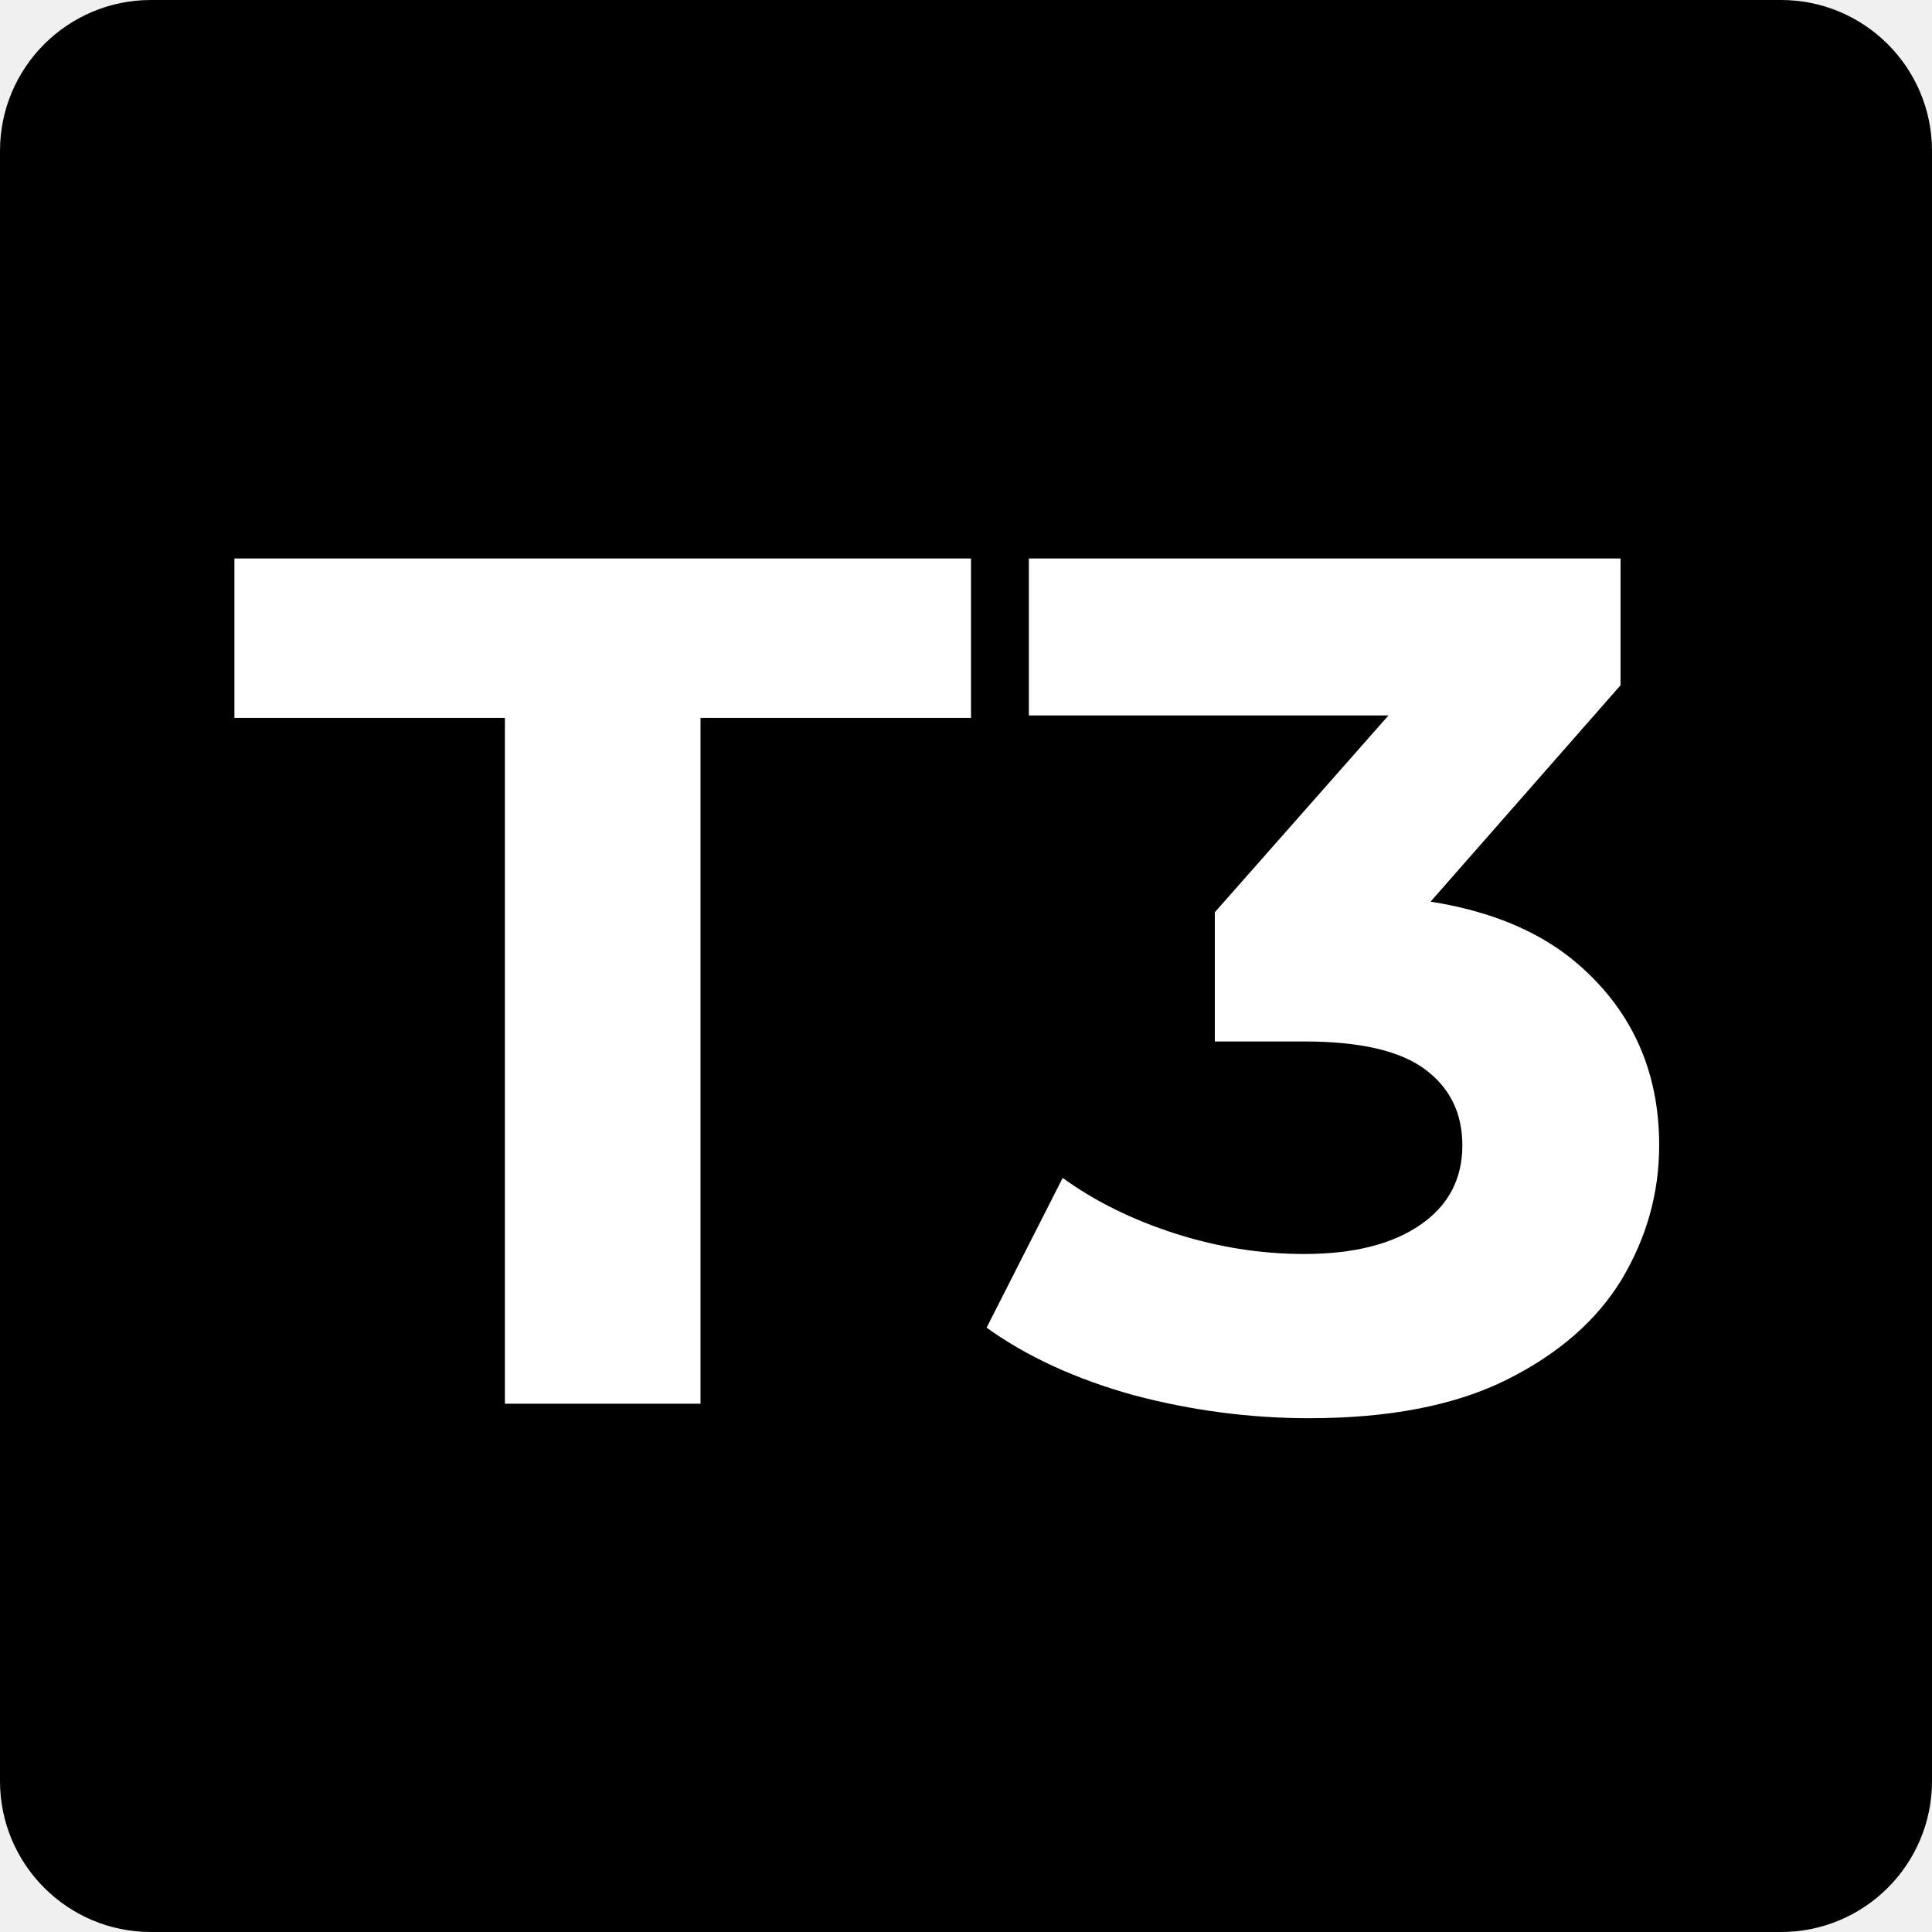
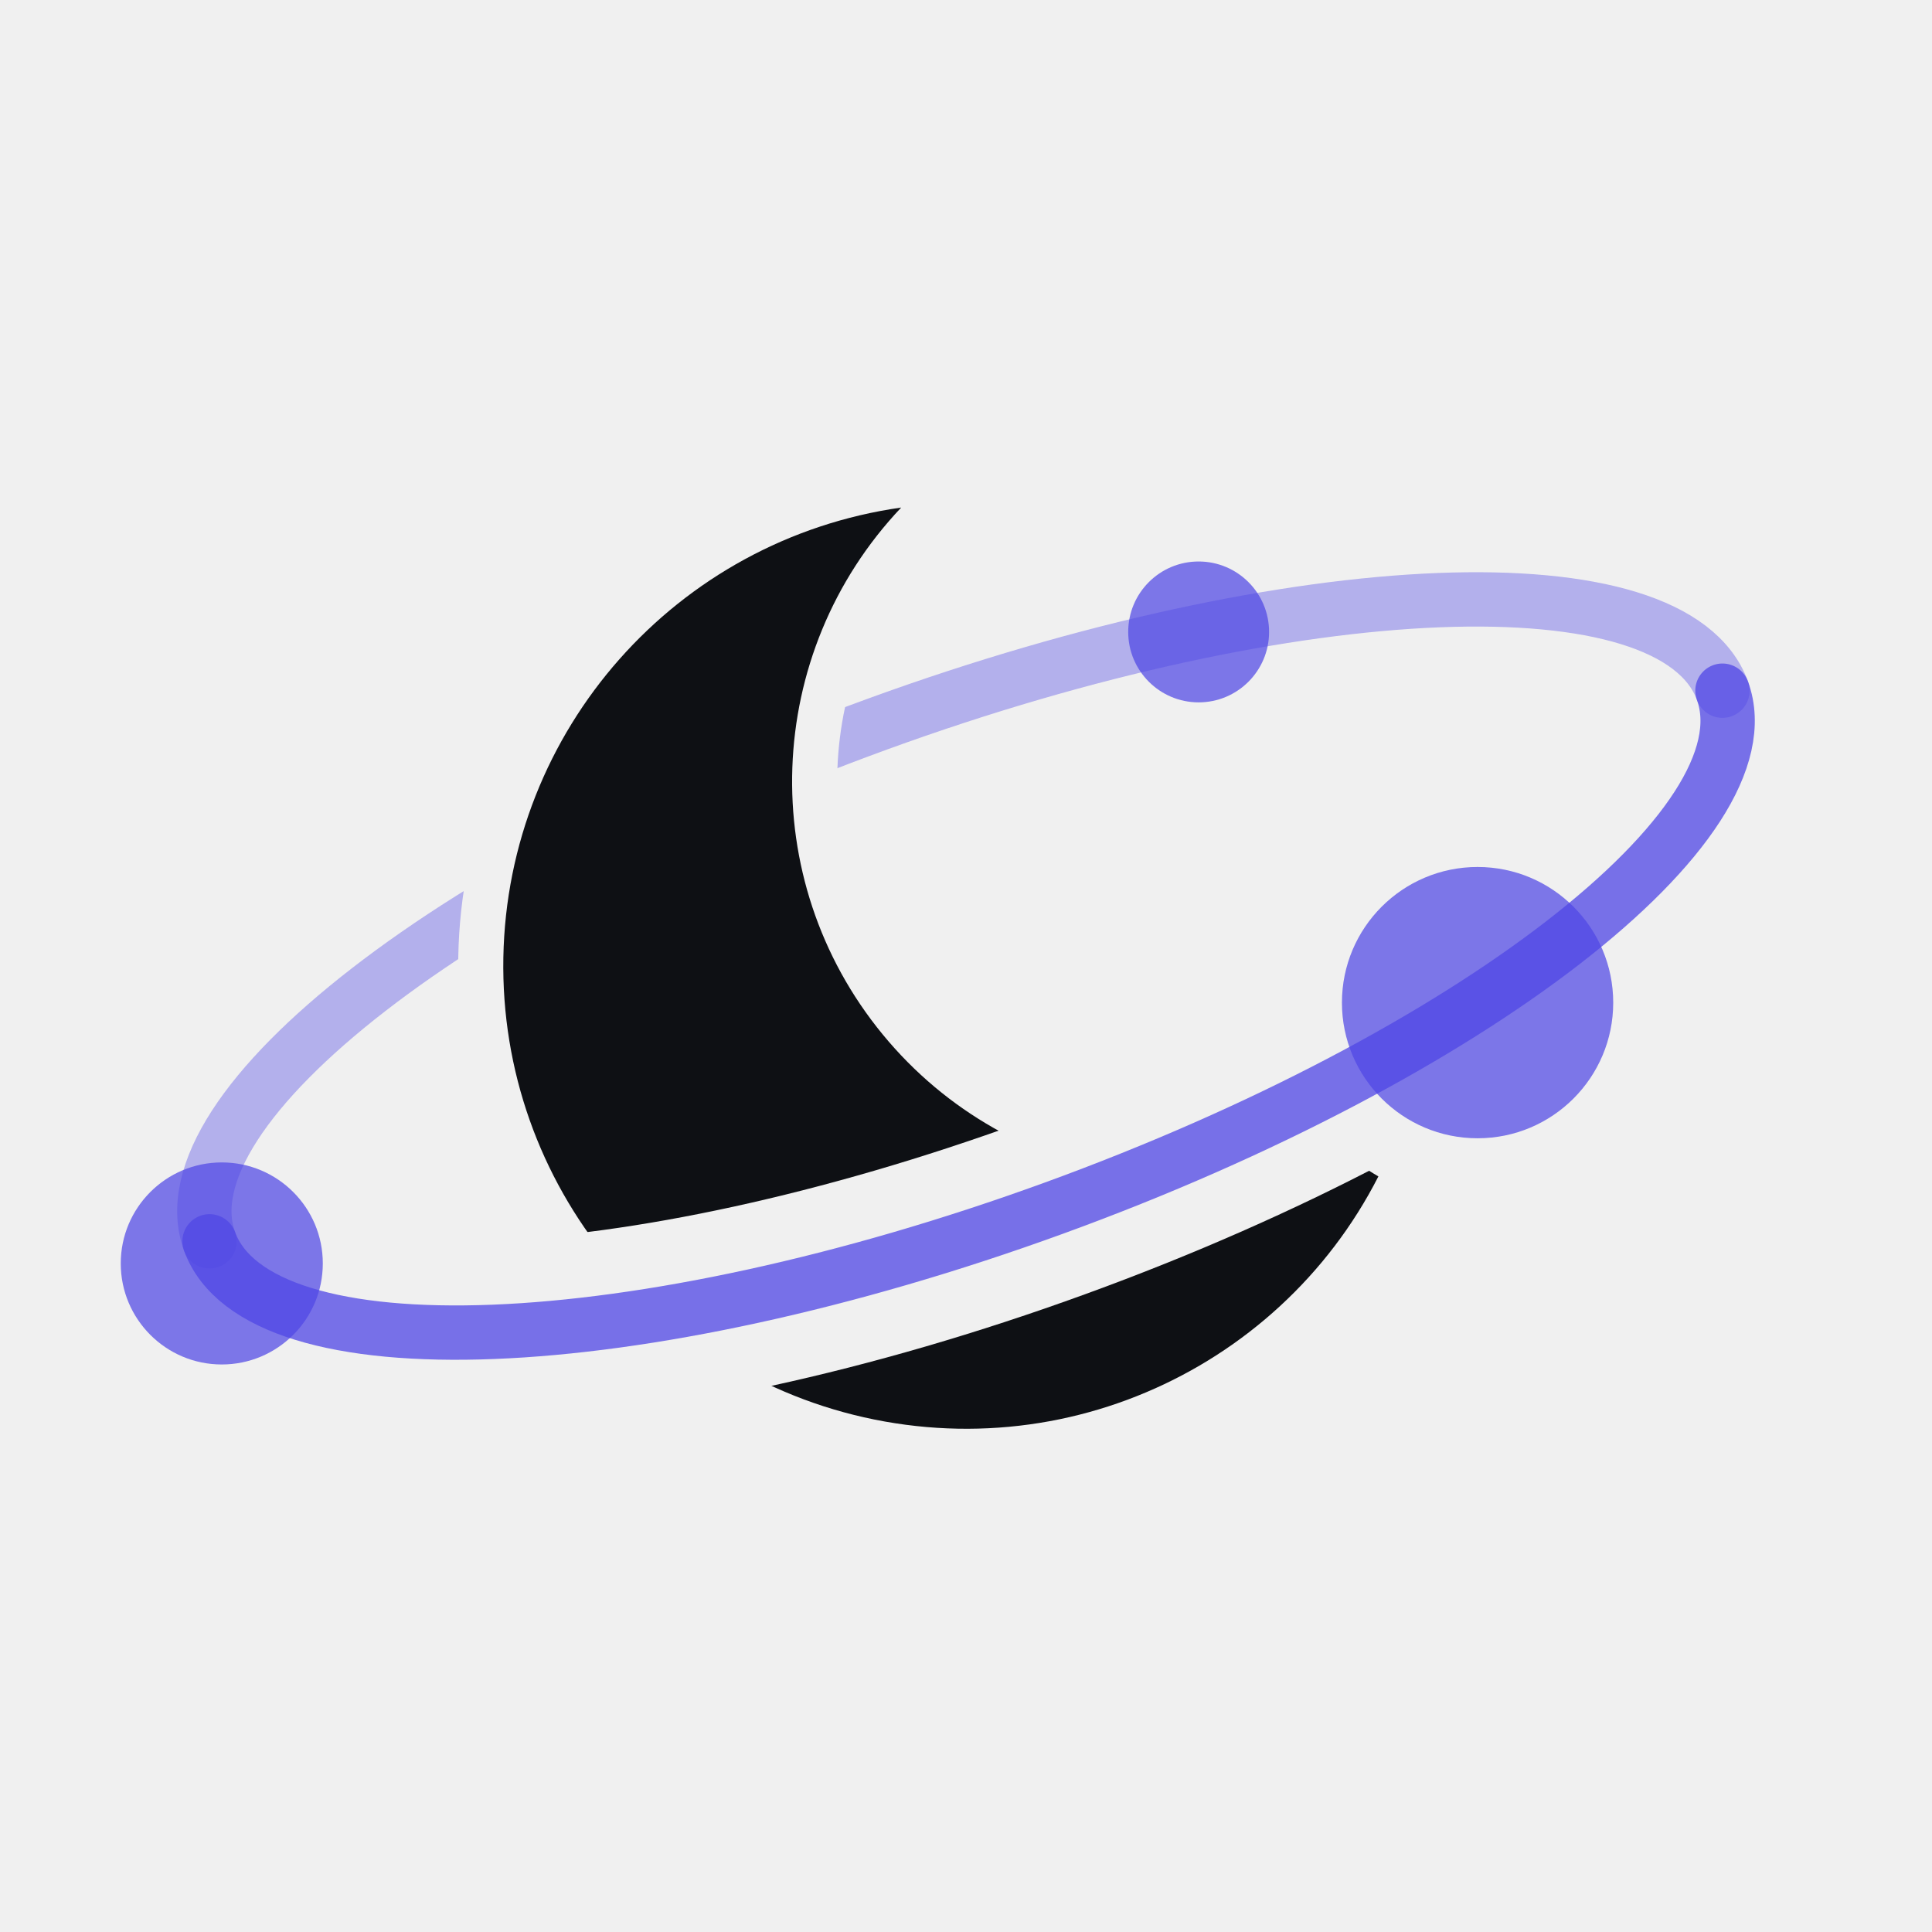
- <svg xmlns="http://www.w3.org/2000/svg" width="128" height="128" viewBox="0 0 128 128" fill="none">
-   <path d="M0 10C0 4.477 4.477 0 10 0H118C123.523 0 128 4.477 128 10V118C128 123.523 123.523 128 118 128H10C4.477 128 0 123.523 0 118V10Z" fill="black" />
-   <path d="M33.451 93V47.56H15.531V37H64.331V47.56H46.411V93H33.451ZM86.725 93.96C82.832 93.96 78.965 93.453 75.125 92.44C71.285 91.373 68.032 89.88 65.365 87.96L70.405 78.04C72.539 79.587 75.019 80.813 77.845 81.72C80.672 82.627 83.525 83.08 86.405 83.08C89.659 83.08 92.219 82.44 94.085 81.16C95.952 79.88 96.885 78.12 96.885 75.88C96.885 73.747 96.059 72.067 94.405 70.84C92.752 69.613 90.085 69 86.405 69H80.485V60.44L96.085 42.76L97.525 47.4H68.165V37H107.365V45.4L91.845 63.08L85.285 59.32H89.045C95.925 59.32 101.125 60.867 104.645 63.96C108.165 67.053 109.925 71.027 109.925 75.88C109.925 79.027 109.099 81.987 107.445 84.76C105.792 87.48 103.259 89.693 99.845 91.4C96.432 93.107 92.059 93.96 86.725 93.96Z" fill="white" />
+ <svg xmlns="http://www.w3.org/2000/svg" viewBox="0 0 48 48" aria-hidden="true">
+   <defs>
+     <mask id="m5b" maskUnits="userSpaceOnUse" x="0" y="0" width="48" height="48">
+       <rect width="48" height="48" fill="#fff" />
+       <path d="M34.86 27.79 A11.5 11.5 0 1 1 22.39 12.61 A9.9 9.9 0 0 0 34.86 27.79Z" fill="#000" stroke="#000" stroke-width="2.24" />
+     </mask>
+     <mask id="m5m" maskUnits="userSpaceOnUse" x="0" y="0" width="48" height="48">
+       <rect width="48" height="48" fill="#fff" />
+       <path d="M20.00 0 A20 6.4 0 0 1 -20.00 0" transform="translate(24 24) rotate(-20)" fill="none" stroke="#000" stroke-width="4.55" />
+       <circle cx="36.71" cy="24.91" r="4.97" fill="#000" />
+       <circle cx="5.51" cy="31.39" r="4.11" fill="#000" />
+     </mask>
+   </defs>
+   <g mask="url(#m5b)">
+     <path d="M-20.00 0 A20 6.4 0 0 1 20.00 0" transform="translate(24 24) rotate(-20)" fill="none" stroke="#4f46e5" stroke-width="1.35" opacity="0.38" stroke-linecap="round" />
+     <circle cx="29.78" cy="15.70" r="1.75" fill="#4f46e5" opacity="0.72" />
+   </g>
+   <g mask="url(#m5m)">
+     <path d="M34.86 27.79 A11.5 11.5 0 1 1 22.39 12.61 A9.9 9.9 0 0 0 34.86 27.79Z" fill="#0e1014" />
+   </g>
+   <path d="M20.00 0 A20 6.4 0 0 1 -20.00 0" transform="translate(24 24) rotate(-20)" fill="none" stroke="#4f46e5" stroke-width="1.35" opacity="0.75" stroke-linecap="round" />
+   <circle cx="36.71" cy="24.91" r="3.37" fill="#4f46e5" opacity="0.72" />
+   <circle cx="5.51" cy="31.39" r="2.51" fill="#4f46e5" opacity="0.72" />
</svg>
